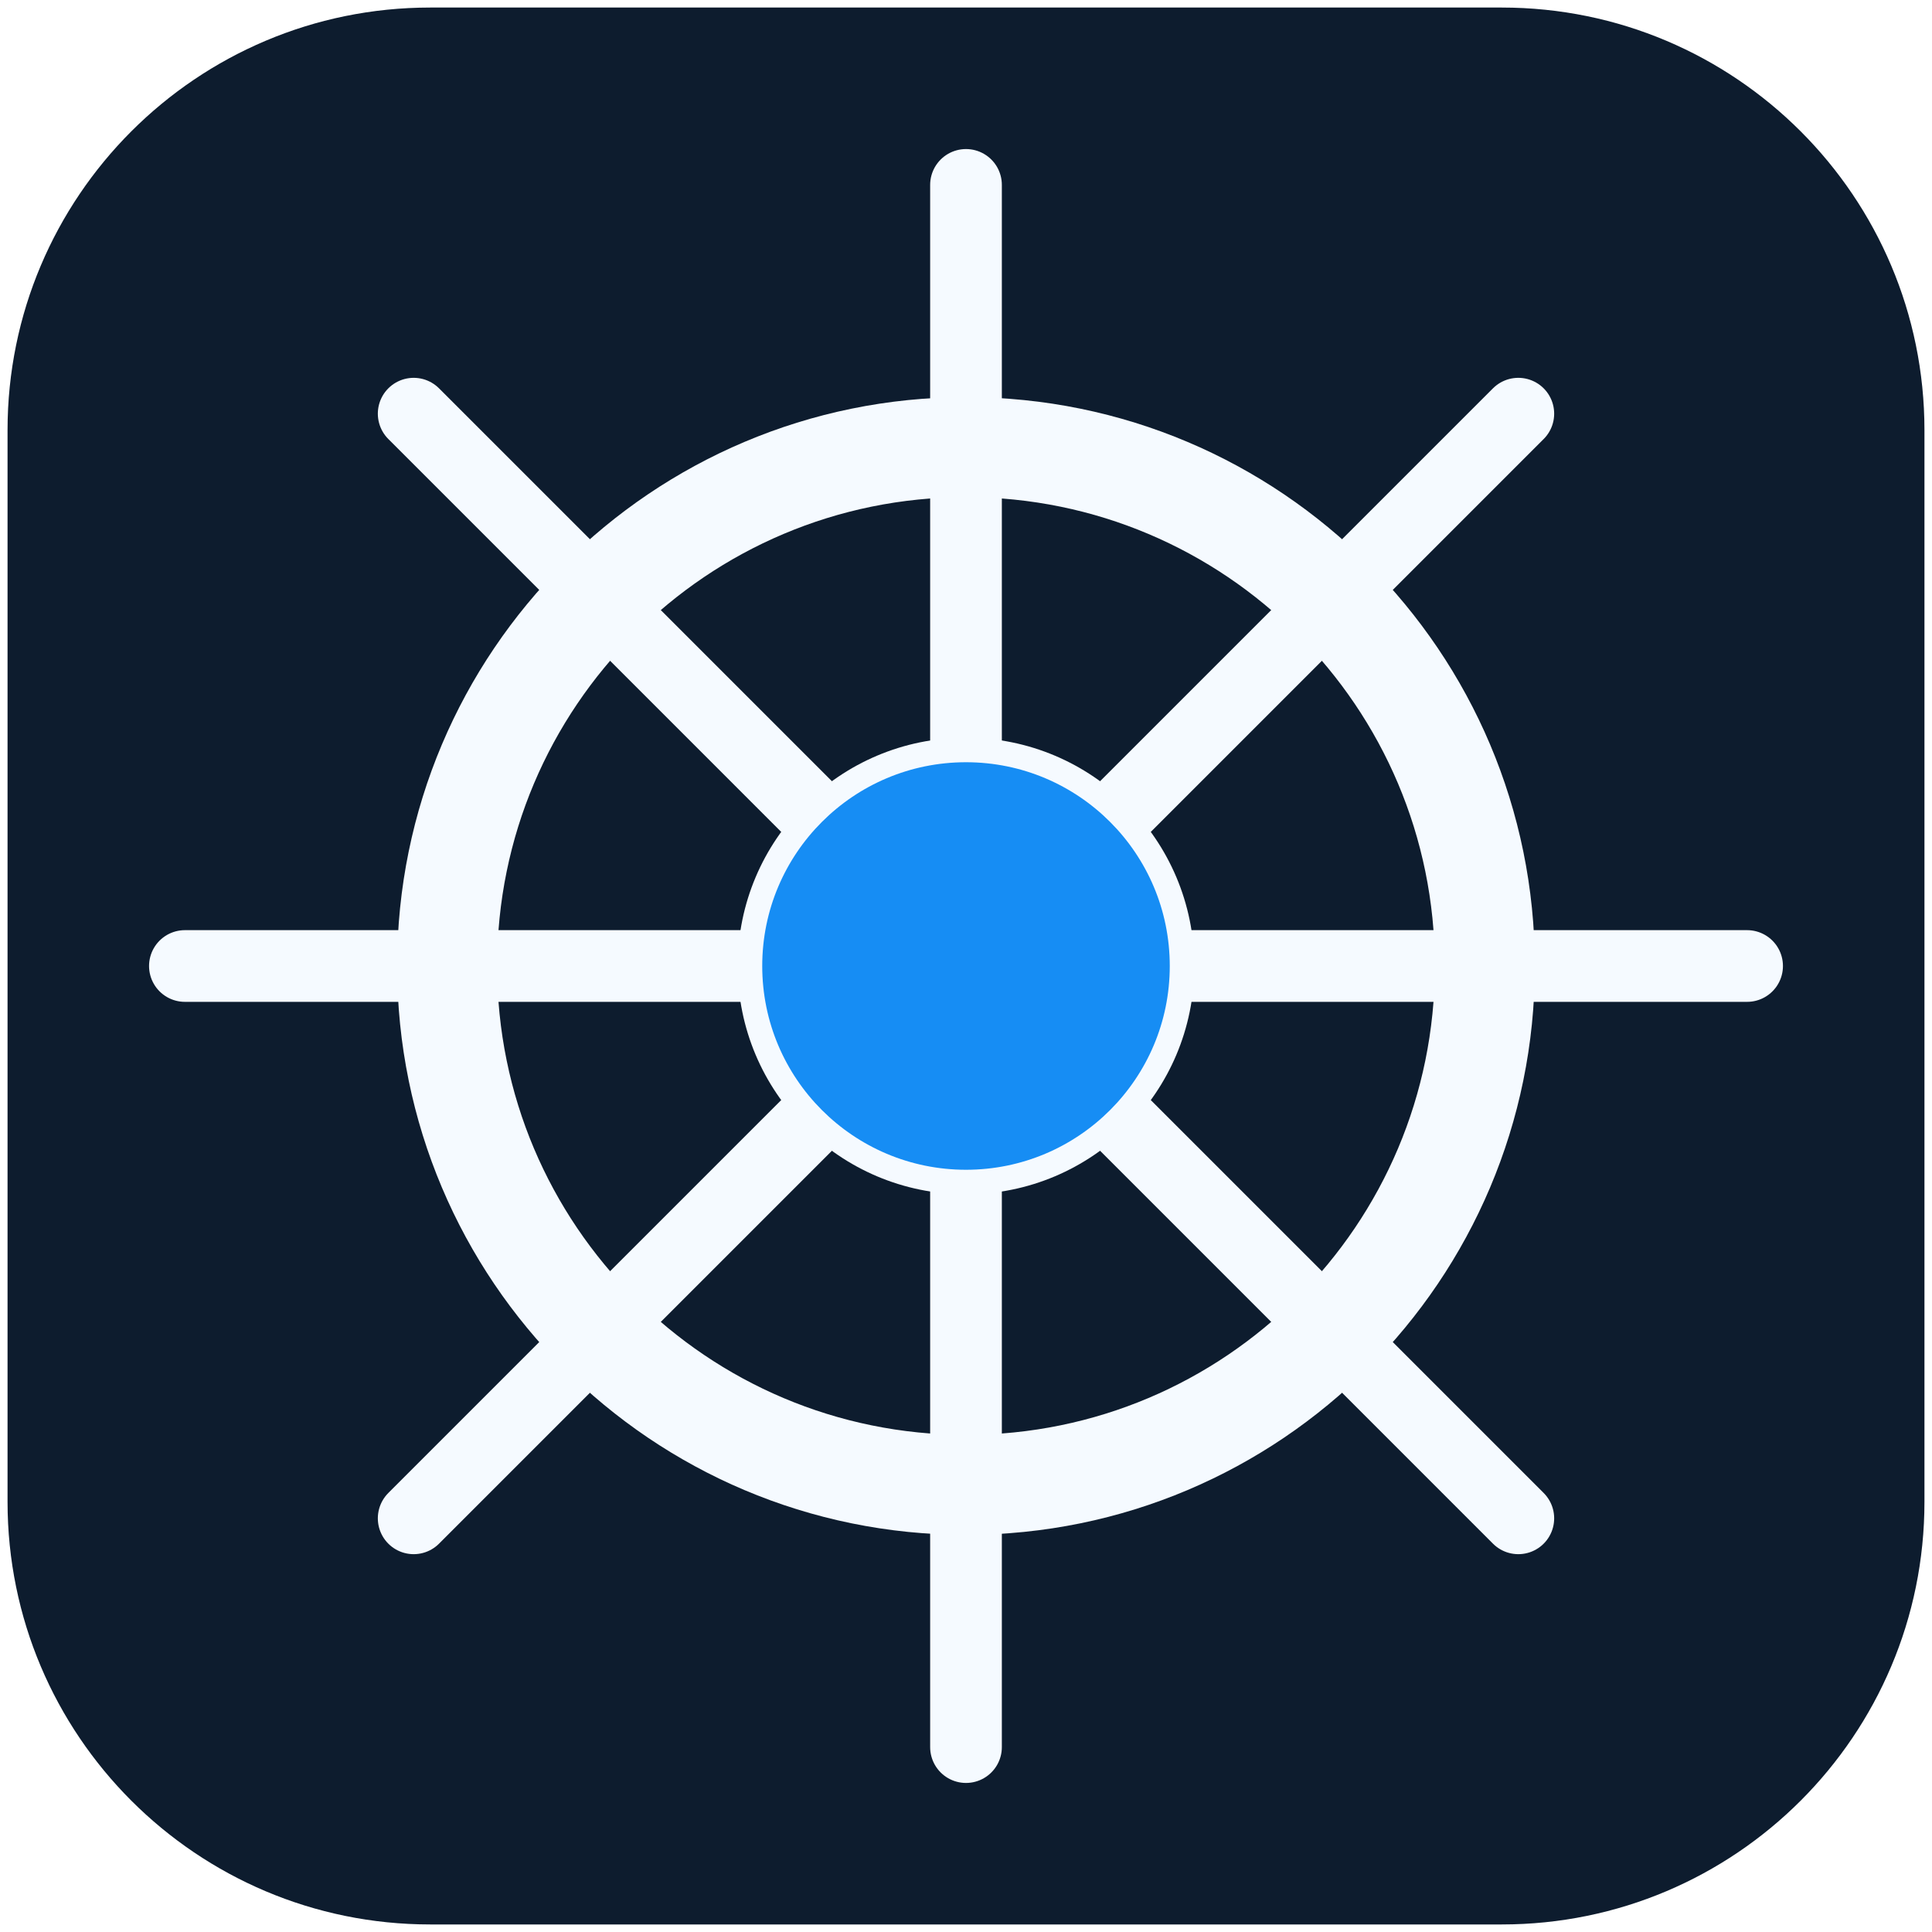
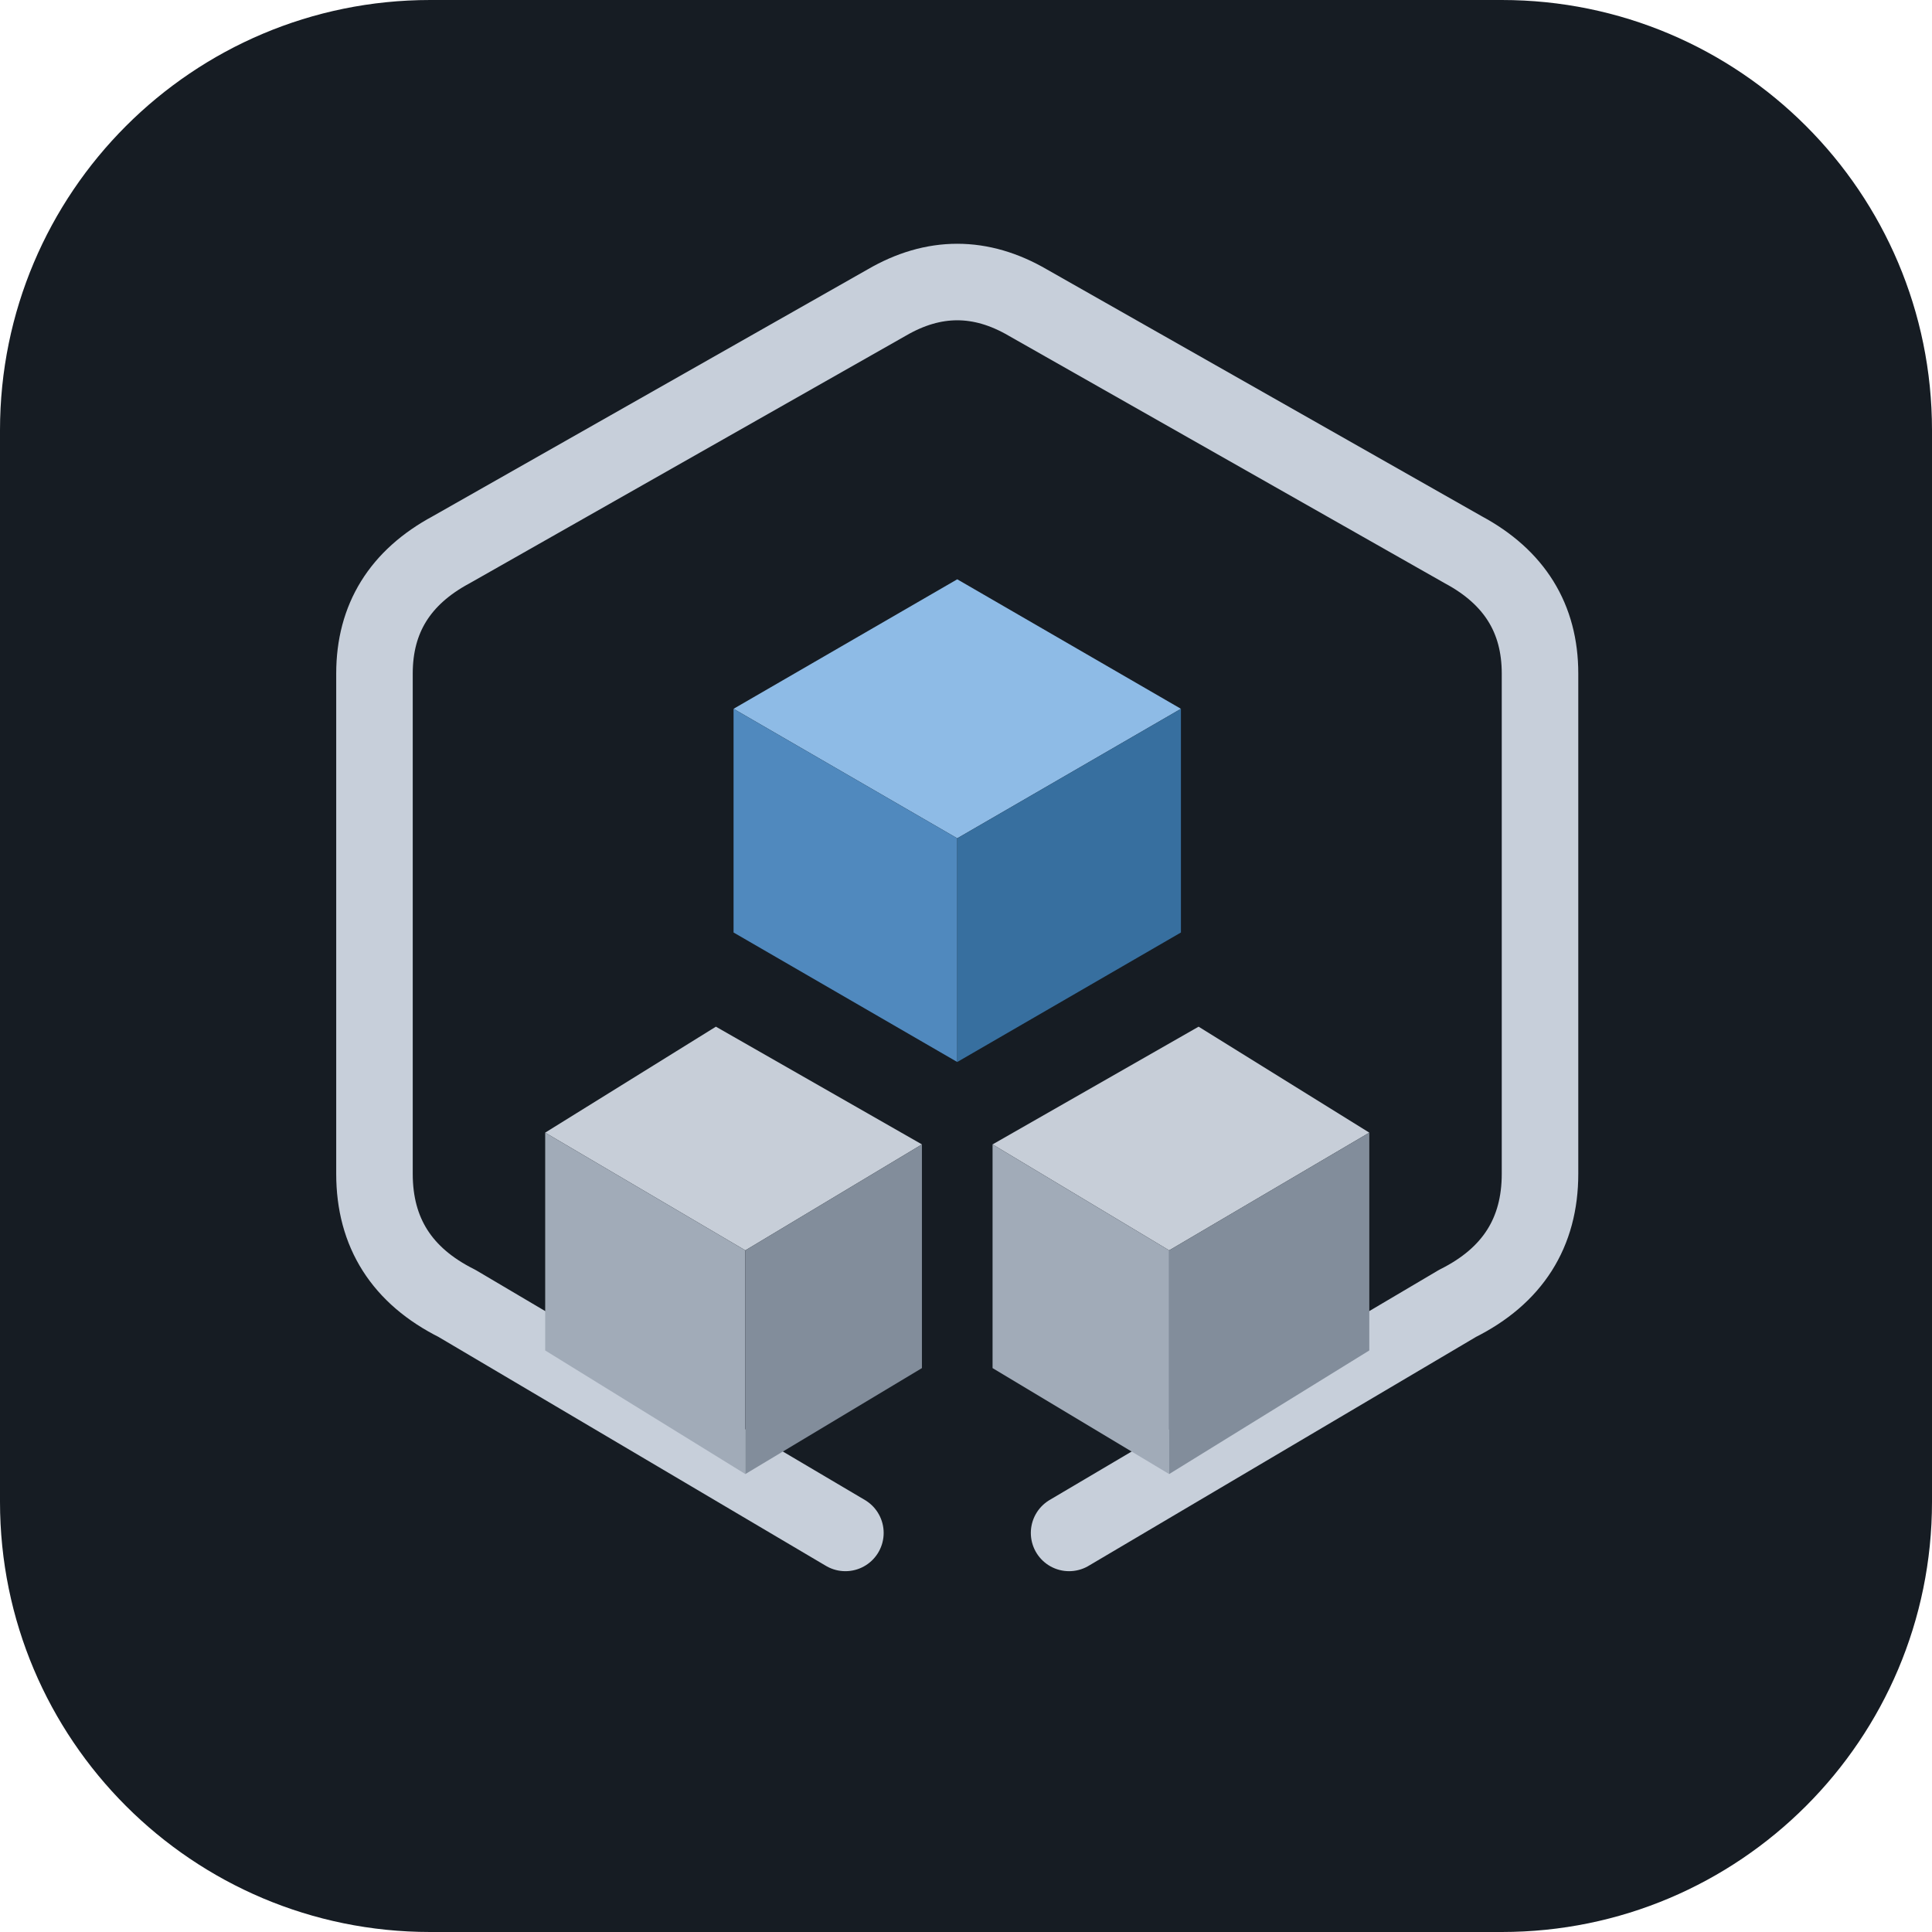
- <svg xmlns="http://www.w3.org/2000/svg" viewBox="0 0 512 512" role="img" aria-label="Lens, timón moderno, versión oscura">
-   <rect x="2" y="2" width="508" height="508" rx="112" fill="#0D1C2E" />
-   <g transform="translate(256 256)">
-     <path d="M 0.000 -58.000 L 0.000 -207.000" stroke="#F5FAFF" stroke-width="19" stroke-linecap="round" />
-     <path d="M 41.012 -41.012 L 146.371 -146.371" stroke="#F5FAFF" stroke-width="19" stroke-linecap="round" />
-     <path d="M 58.000 0.000 L 207.000 0.000" stroke="#F5FAFF" stroke-width="19" stroke-linecap="round" />
-     <path d="M 41.012 41.012 L 146.371 146.371" stroke="#F5FAFF" stroke-width="19" stroke-linecap="round" />
-     <path d="M 0.000 58.000 L 0.000 207.000" stroke="#F5FAFF" stroke-width="19" stroke-linecap="round" />
-     <path d="M -41.012 41.012 L -146.371 146.371" stroke="#F5FAFF" stroke-width="19" stroke-linecap="round" />
-     <path d="M -58.000 0.000 L -207.000 0.000" stroke="#F5FAFF" stroke-width="19" stroke-linecap="round" />
-     <path d="M -41.012 -41.012 L -146.371 -146.371" stroke="#F5FAFF" stroke-width="19" stroke-linecap="round" />
-     <circle r="137.5" fill="none" stroke="#F5FAFF" stroke-width="26.5" />
-     <circle r="60.5" fill="#F5FAFF" />
-     <circle r="54" fill="#168DF4" />
+ <svg xmlns="http://www.w3.org/2000/svg" width="512" height="512" viewBox="0 0 512 512" role="img" aria-label="OpenLens DevOps">
+   <rect x="0" y="0" width="512" height="512" rx="114" fill="#161C23" />
+   <g transform="translate(54 49) scale(1.56)">
+     <path d="M 109 229 L 43 190 Q 29 183 29 168 L 29 83 Q 29 69 42 62 L 116 20 Q 128 13 140 20 L 214 62 Q 227 69 227 83 L 227 168 Q 227 183 213 190 L 147 229" fill="none" stroke="#C7CFDA" stroke-width="13" stroke-linecap="round" stroke-linejoin="round" />
+     <path d="M128 67 L166 89 L128 111 L90 89 Z" fill="#8EBBE6" />
+     <path d="M90 89 L128 111 L128 149 L90 127 Z" fill="#5089BE" />
+     <path d="M128 111 L166 89 L166 127 L128 149 Z" fill="#376F9F" />
+     <path d="M58 161 L87 143 L122 163 L92 181 Z" fill="#C7CED8" />
+     <path d="M58 161 L92 181 L92 219 L58 198 Z" fill="#A1ABB8" />
+     <path d="M92 181 L122 163 L122 201 L92 219 Z" fill="#828D9B" />
+     <path d="M134 163 L169 143 L198 161 L164 181 Z" fill="#C7CED8" />
+     <path d="M134 163 L164 181 L164 219 L134 201 Z" fill="#A1ABB8" />
+     <path d="M164 181 L198 161 L198 198 L164 219 Z" fill="#828D9B" />
  </g>
</svg>
